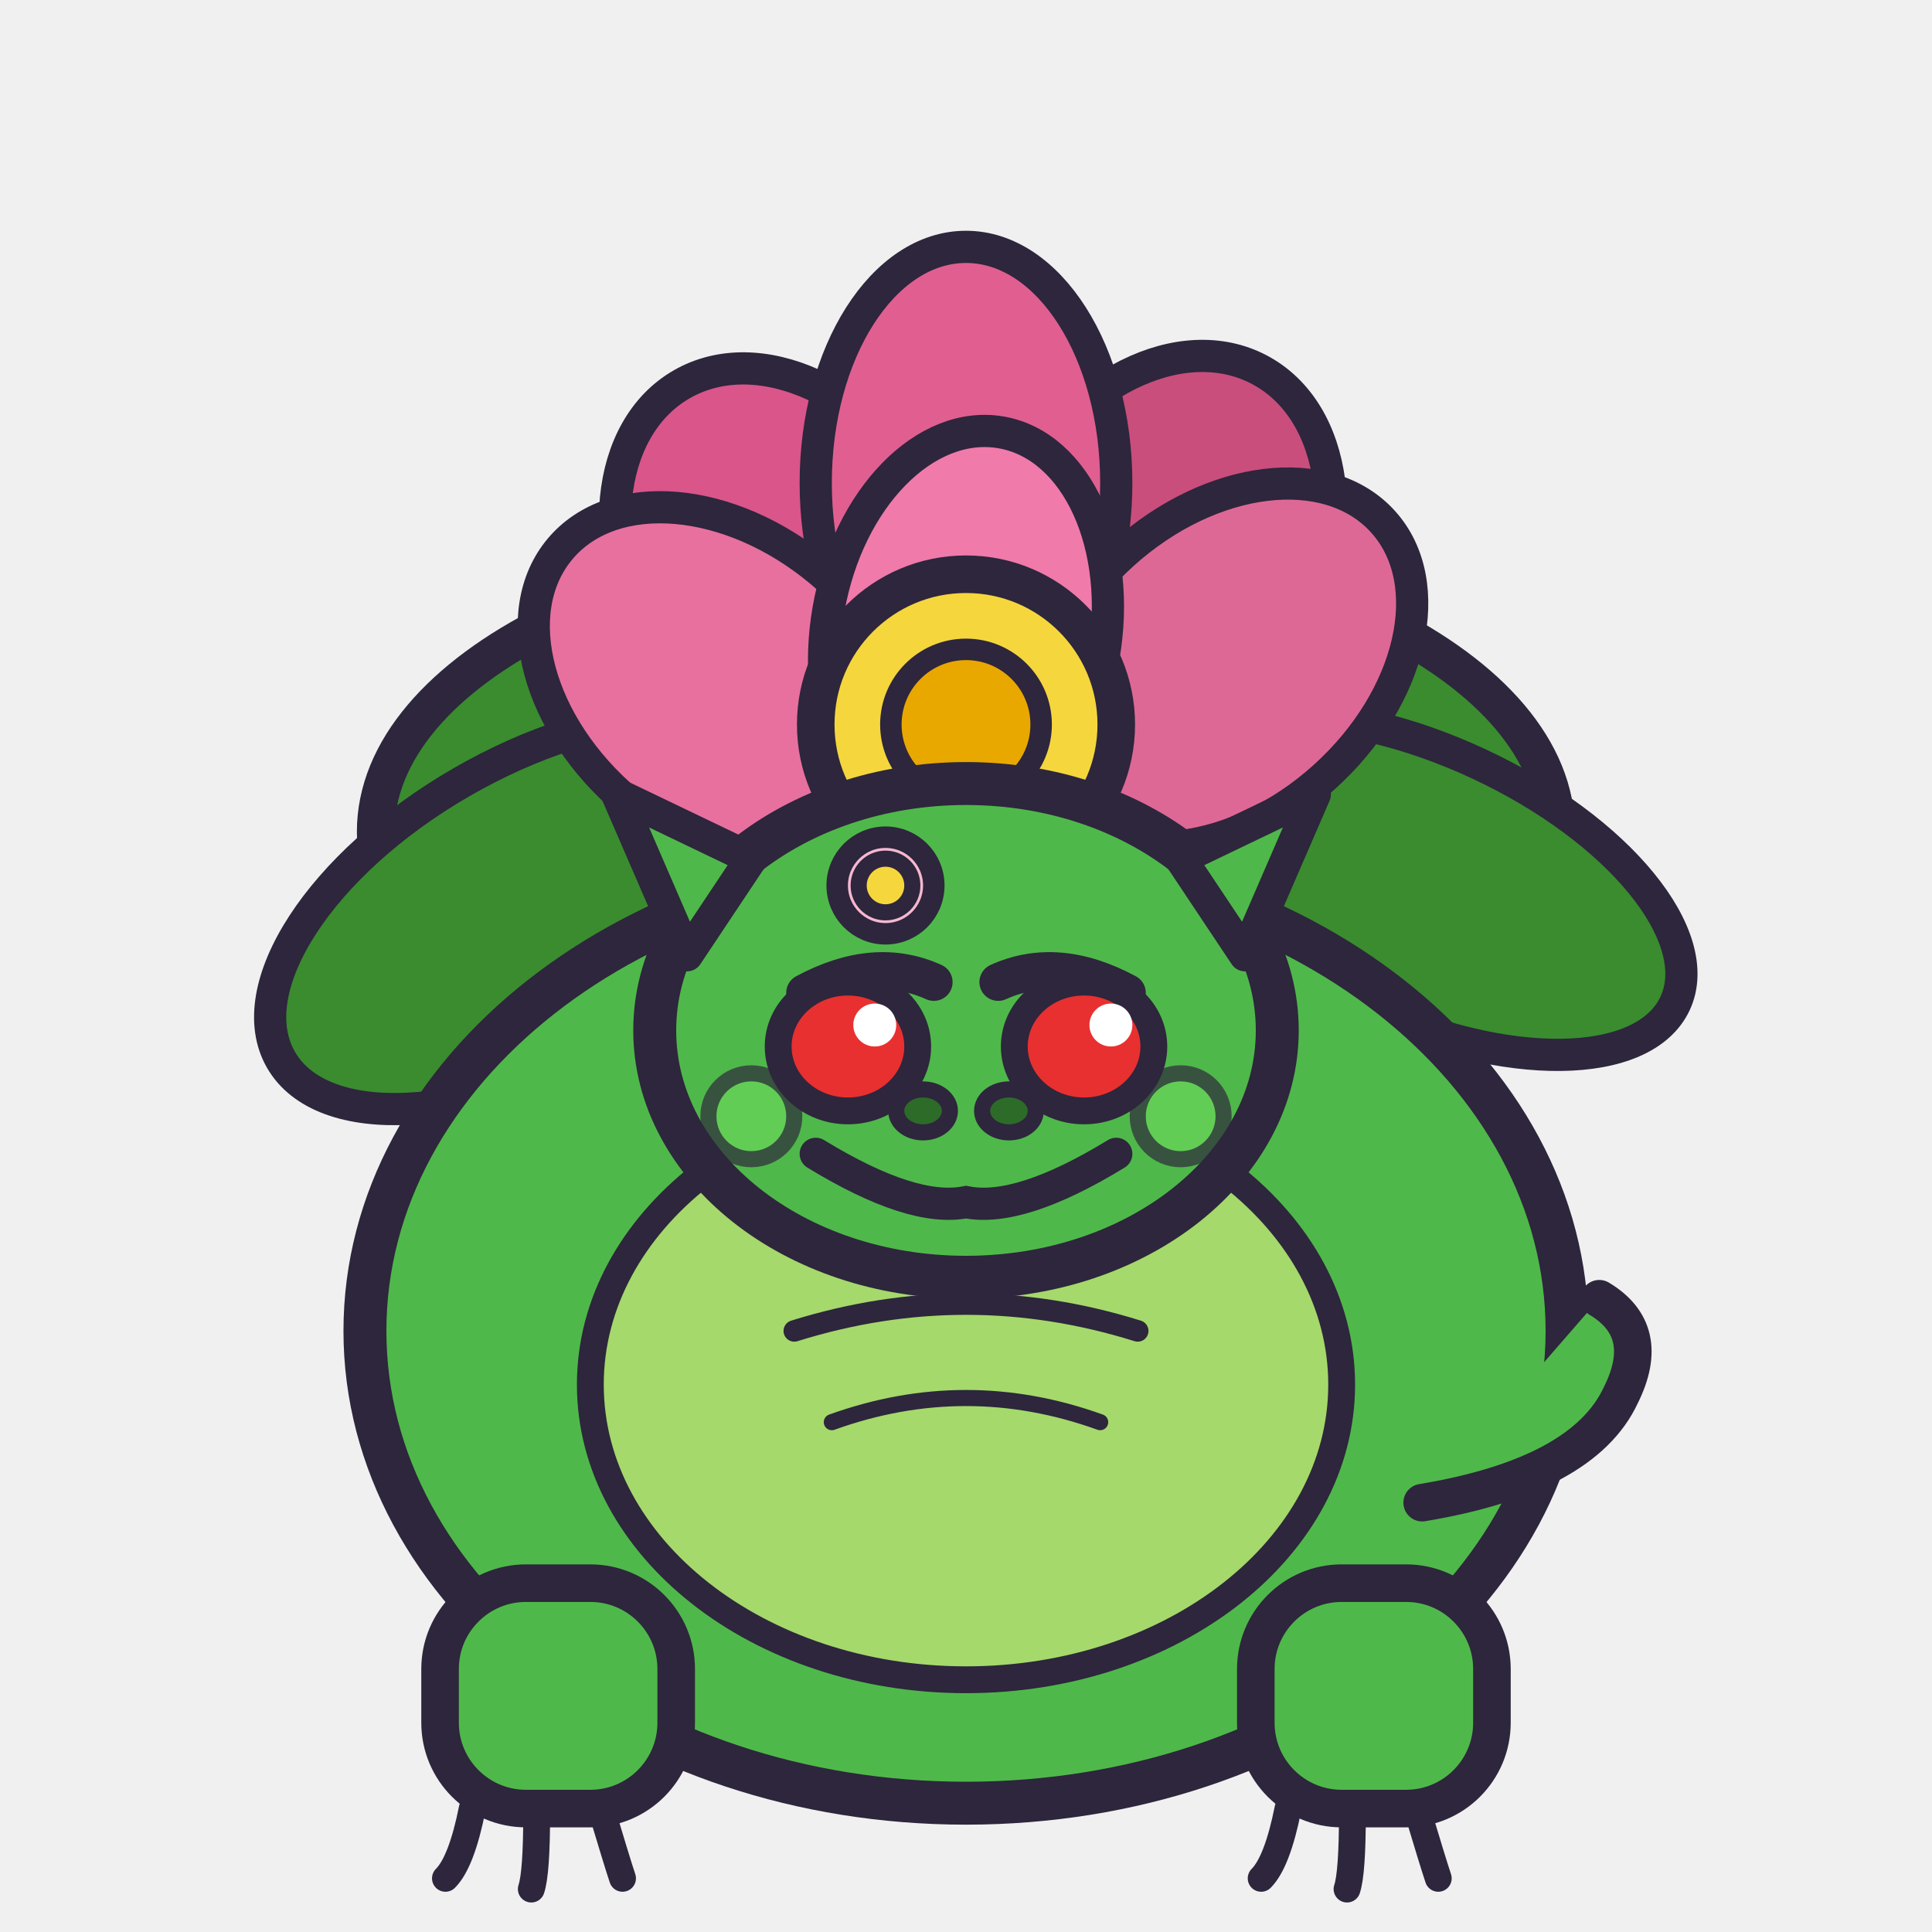
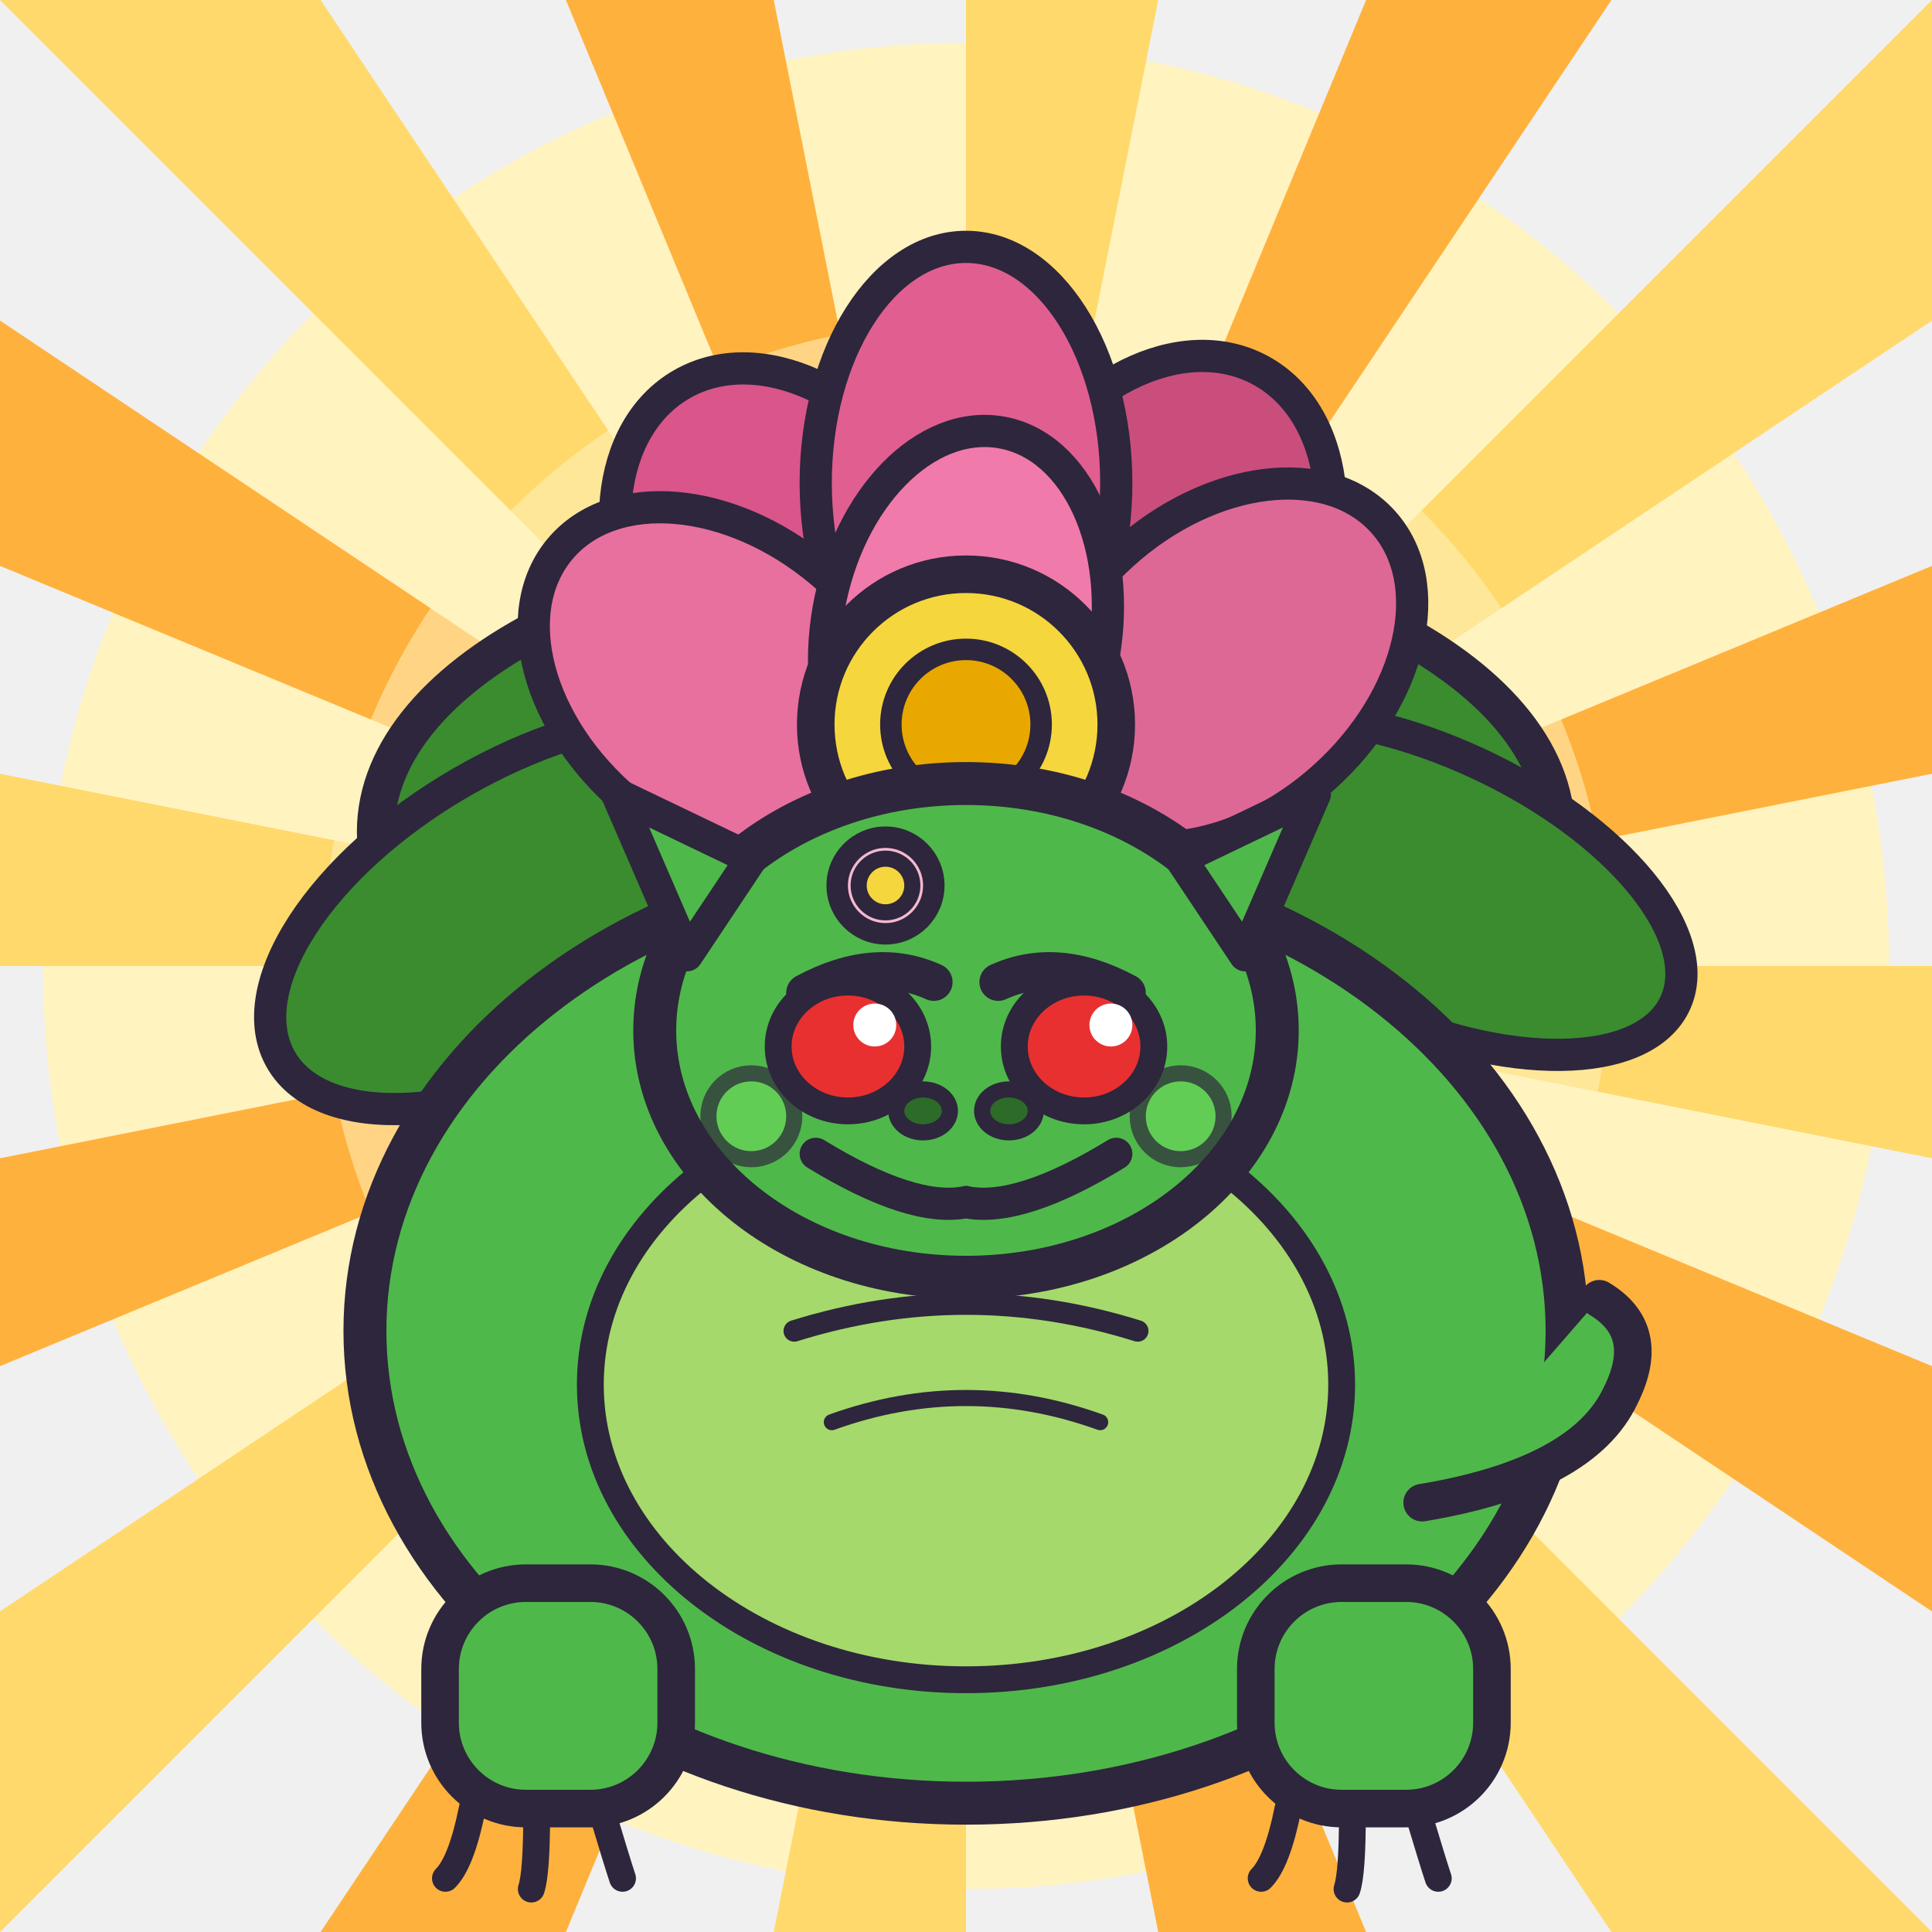
<svg xmlns="http://www.w3.org/2000/svg" viewBox="0 0 360 360">
+   <g id="mega-burst">
+     <circle cx="180" cy="180" r="172" fill="#fff3c0" />
+     <polygon points="180,180 450.0,180.0 444.8,232.7" fill="#ffd96b" />
+     <polygon points="180,180 429.4,283.3 404.5,330.0" fill="#ffb13d" />
+     <polygon points="180,180 370.9,370.9 330.0,404.5" fill="#ffd96b" />
+     <polygon points="180,180 283.3,429.4 232.7,444.8" fill="#ffb13d" />
+     <polygon points="180,180 180.0,450.0 127.3,444.8" fill="#ffd96b" />
+     <polygon points="180,180 76.7,429.4 30.0,404.5" fill="#ffb13d" />
+     <polygon points="180,180 -10.9,370.9 -44.5,330.0" fill="#ffd96b" />
+     <polygon points="180,180 -69.4,283.3 -84.8,232.7" fill="#ffb13d" />
+     <polygon points="180,180 -90.0,180.0 -84.8,127.3" fill="#ffd96b" />
+     <polygon points="180,180 -69.4,76.7 -44.5,30.0" fill="#ffb13d" />
+     <polygon points="180,180 -10.9,-10.9 30.0,-44.5" fill="#ffd96b" />
+     <polygon points="180,180 76.7,-69.4 127.3,-84.8" fill="#ffb13d" />
+     <polygon points="180,180 180.0,-90.0 232.7,-84.8" fill="#ffd96b" />
+     <polygon points="180,180 283.3,-69.4 330.0,-44.5" fill="#ffb13d" />
+     <polygon points="180,180 370.9,-10.9 404.5,30.0" fill="#ffd96b" />
+     <polygon points="180,180 429.4,76.7 444.8,127.3" fill="#ffb13d" />
+     <circle cx="180" cy="180" r="120" fill="#fff3c0" opacity="0.55" />
+   </g>
  <ellipse cx="180" cy="155" rx="110" ry="55" fill="#3a8c2f" stroke="#2d263c" stroke-width="7" stroke-linejoin="round" />
  <ellipse cx="100" cy="170" rx="55" ry="28" fill="#3a8c2f" stroke="#2d263c" stroke-width="6" stroke-linejoin="round" transform="rotate(-30 100 170)" />
  <ellipse cx="265" cy="165" rx="52" ry="25" fill="#3a8c2f" stroke="#2d263c" stroke-width="6" stroke-linejoin="round" transform="rotate(25 265 165)" />
  <ellipse cx="148" cy="108" rx="30" ry="42" fill="#d9558a" stroke="#2d263c" stroke-width="6" stroke-linejoin="round" transform="rotate(-30 148 108)" />
  <ellipse cx="215" cy="106" rx="30" ry="42" fill="#c94e7c" stroke="#2d263c" stroke-width="6" stroke-linejoin="round" transform="rotate(28 215 106)" />
  <ellipse cx="180" cy="90" rx="28" ry="44" fill="#e05f90" stroke="#2d263c" stroke-width="6" stroke-linejoin="round" />
  <ellipse cx="135" cy="128" rx="28" ry="40" fill="#e8709e" stroke="#2d263c" stroke-width="6" stroke-linejoin="round" transform="rotate(-50 135 128)" />
  <ellipse cx="228" cy="124" rx="28" ry="40" fill="#de6895" stroke="#2d263c" stroke-width="6" stroke-linejoin="round" transform="rotate(48 228 124)" />
  <ellipse cx="180" cy="118" rx="26" ry="38" fill="#f07aaa" stroke="#2d263c" stroke-width="6" stroke-linejoin="round" transform="rotate(10 180 118)" />
  <circle cx="180" cy="135" r="28" fill="#f5d63d" stroke="#2d263c" stroke-width="7" />
  <circle cx="180" cy="135" r="14" fill="#e8a800" stroke="#2d263c" stroke-width="4" />
  <ellipse cx="180" cy="248" rx="112" ry="88" fill="#4fb84a" stroke="#2d263c" stroke-width="8" stroke-linejoin="round" />
  <ellipse cx="180" cy="258" rx="70" ry="55" fill="#a5d96b" stroke="#2d263c" stroke-width="5" stroke-linejoin="round" />
  <path d="M148 248 Q180 238 212 248" fill="none" stroke="#2d263c" stroke-width="4" stroke-linecap="round" />
  <path d="M155 265 Q180 256 205 265" fill="none" stroke="#2d263c" stroke-width="3" stroke-linecap="round" />
  <rect x="82" y="295" width="44" height="42" rx="16" fill="#4fb84a" stroke="#2d263c" stroke-width="7" stroke-linejoin="round" />
  <path d="M88 337 Q86 347 83 350 M100 338 Q100 349 99 352 M112 337 Q115 347 116 350" fill="none" stroke="#2d263c" stroke-width="5" stroke-linecap="round" />
  <rect x="234" y="295" width="44" height="42" rx="16" fill="#4fb84a" stroke="#2d263c" stroke-width="7" stroke-linejoin="round" />
  <path d="M240 337 Q238 347 235 350 M252 338 Q252 349 251 352 M264 337 Q267 347 268 350" fill="none" stroke="#2d263c" stroke-width="5" stroke-linecap="round" />
  <path d="M265 280 Q295 275 302 260 Q308 248 298 242" fill="#4fb84a" stroke="#2d263c" stroke-width="7" stroke-linecap="round" stroke-linejoin="round" />
  <rect x="155" y="195" width="50" height="42" rx="18" fill="#4fb84a" stroke="#2d263c" stroke-width="7" stroke-linejoin="round" />
  <ellipse cx="180" cy="192" rx="58" ry="46" fill="#4fb84a" stroke="#2d263c" stroke-width="8" stroke-linejoin="round" />
  <polygon points="128,178 115,148 140,160" fill="#4fb84a" stroke="#2d263c" stroke-width="6" stroke-linejoin="round" />
  <polygon points="232,178 245,148 220,160" fill="#4fb84a" stroke="#2d263c" stroke-width="6" stroke-linejoin="round" />
  <circle cx="165" cy="165" r="9" fill="#f4b8d0" stroke="#2d263c" stroke-width="4" />
  <circle cx="165" cy="165" r="5" fill="#f5d63d" stroke="#2d263c" stroke-width="3" />
  <path d="M150 185 Q163 178 174 183" fill="none" stroke="#2d263c" stroke-width="7" stroke-linecap="round" />
  <path d="M186 183 Q197 178 210 185" fill="none" stroke="#2d263c" stroke-width="7" stroke-linecap="round" />
  <ellipse cx="158" cy="195" rx="13" ry="12" fill="#e83030" stroke="#2d263c" stroke-width="5" />
  <ellipse cx="202" cy="195" rx="13" ry="12" fill="#e83030" stroke="#2d263c" stroke-width="5" />
  <circle cx="163" cy="191" r="4" fill="white" />
  <circle cx="207" cy="191" r="4" fill="white" />
  <ellipse cx="172" cy="207" rx="5" ry="4" fill="#2d6b28" stroke="#2d263c" stroke-width="3" />
  <ellipse cx="188" cy="207" rx="5" ry="4" fill="#2d6b28" stroke="#2d263c" stroke-width="3" />
  <path d="M152 215 Q170 226 180 224 Q190 226 208 215" fill="none" stroke="#2d263c" stroke-width="6" stroke-linecap="round" />
  <circle cx="140" cy="208" r="8" fill="#6ad65a" stroke="#2d263c" stroke-width="3" opacity="0.7" />
  <circle cx="220" cy="208" r="8" fill="#6ad65a" stroke="#2d263c" stroke-width="3" opacity="0.7" />
</svg>
